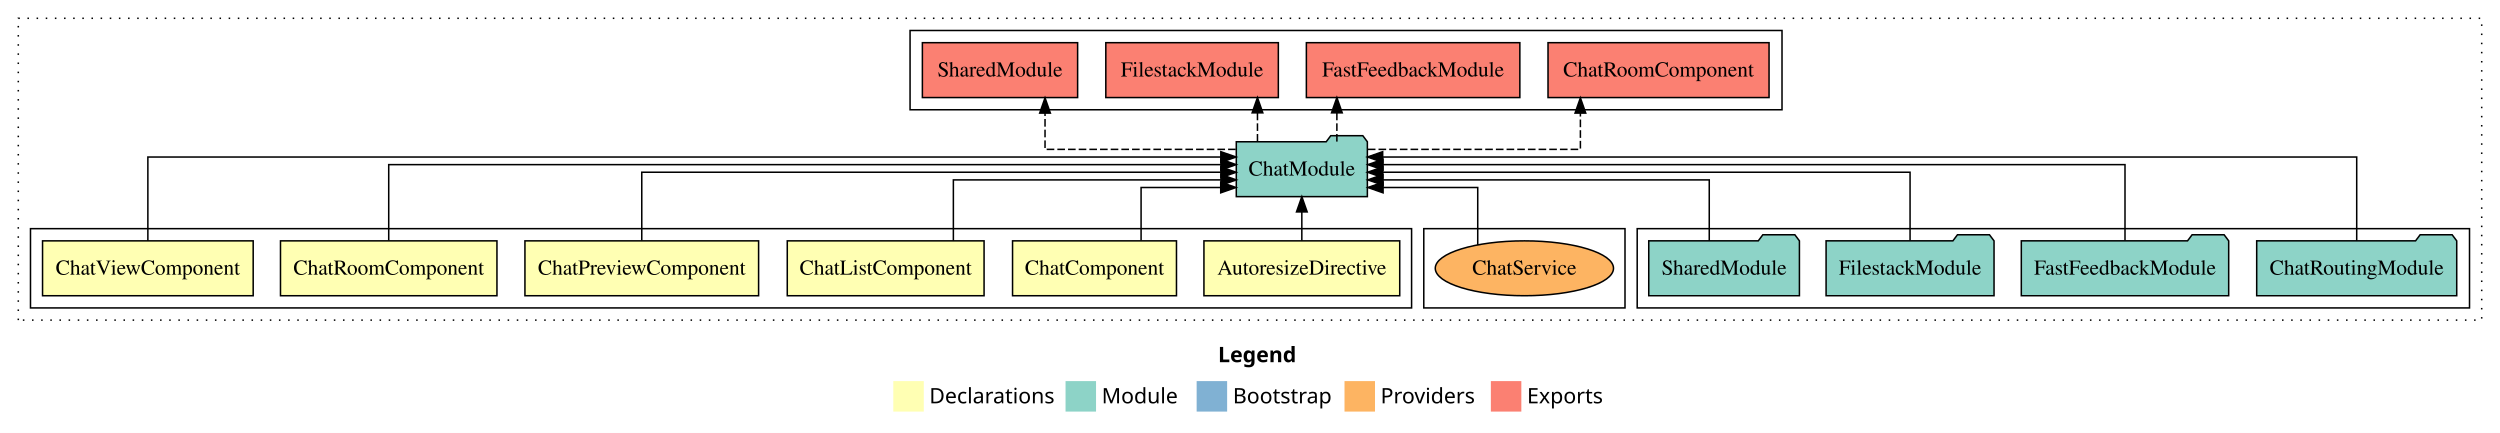
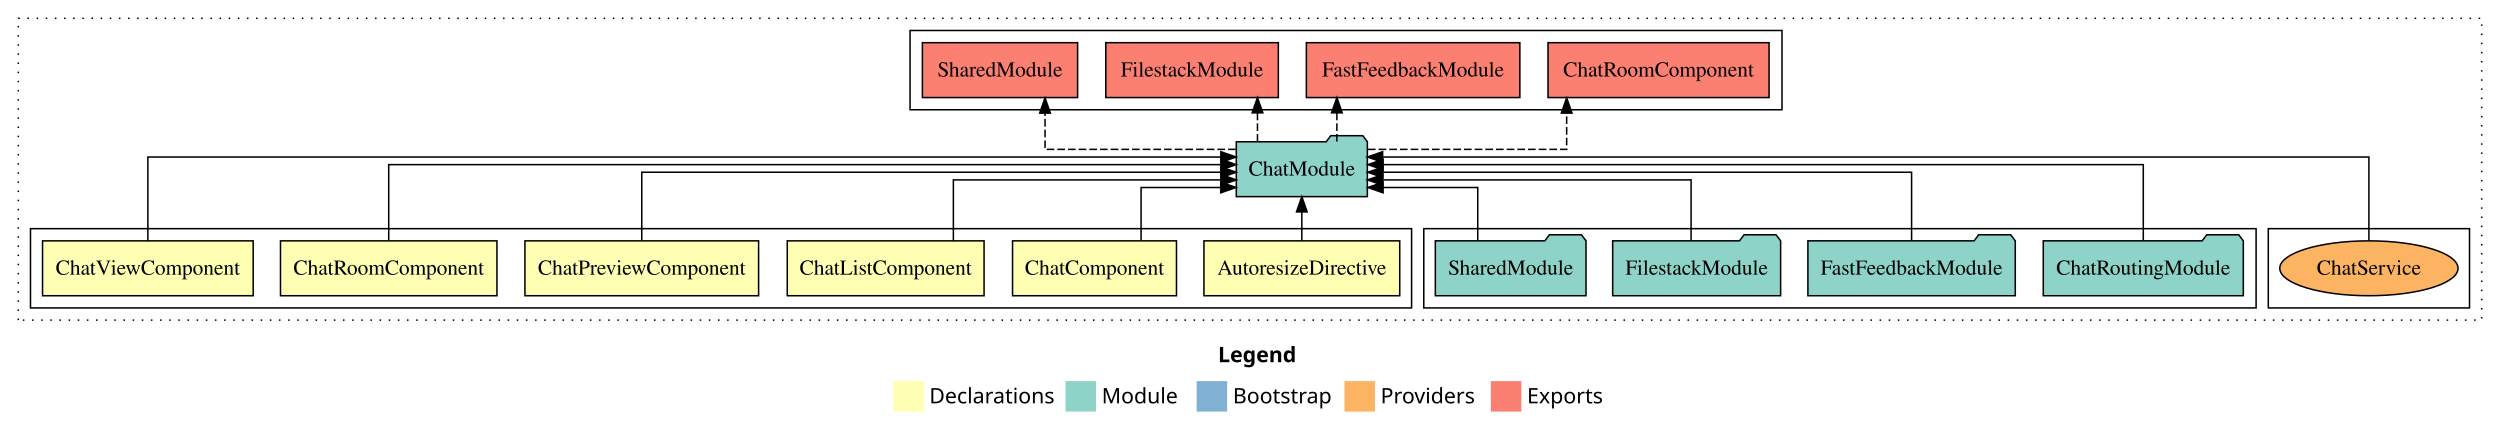
<svg xmlns="http://www.w3.org/2000/svg" width="1640pt" height="284pt" viewBox="0.00 0.00 1640.00 284.00">
  <g id="graph0" class="graph" transform="scale(1 1) rotate(0) translate(4 280)">
    <polygon fill="white" stroke="transparent" points="-4,4 -4,-280 1636,-280 1636,4 -4,4" />
    <text text-anchor="start" x="795.01" y="-42.4" font-family="sans-serif" font-weight="bold" font-size="14.00">Legend</text>
    <polygon fill="#ffffb3" stroke="transparent" points="582,-10 582,-30 602,-30 602,-10 582,-10" />
    <text text-anchor="start" x="605.63" y="-15.4" font-family="sans-serif" font-size="14.00">  Declarations</text>
    <polygon fill="#8dd3c7" stroke="transparent" points="695,-10 695,-30 715,-30 715,-10 695,-10" />
    <text text-anchor="start" x="718.73" y="-15.4" font-family="sans-serif" font-size="14.00">  Module</text>
    <polygon fill="#80b1d3" stroke="transparent" points="781,-10 781,-30 801,-30 801,-10 781,-10" />
    <text text-anchor="start" x="804.78" y="-15.4" font-family="sans-serif" font-size="14.00">  Bootstrap</text>
    <polygon fill="#fdb462" stroke="transparent" points="878,-10 878,-30 898,-30 898,-10 878,-10" />
    <text text-anchor="start" x="901.67" y="-15.4" font-family="sans-serif" font-size="14.00">  Providers</text>
    <polygon fill="#fb8072" stroke="transparent" points="974,-10 974,-30 994,-30 994,-10 974,-10" />
    <text text-anchor="start" x="997.73" y="-15.4" font-family="sans-serif" font-size="14.00">  Exports</text>
    <g id="clust1" class="cluster">
      <polygon fill="none" stroke="black" stroke-dasharray="1,5" points="8,-70 8,-268 1624,-268 1624,-70 8,-70" />
    </g>
+     <g id="clust12" class="cluster">
+       <polygon fill="none" stroke="black" points="1484,-78 1484,-130 1616,-130 1616,-78 1484,-78" />
+     </g>
+     <g id="clust10" class="cluster">
+       <polygon fill="none" stroke="black" points="593,-208 593,-260 1165,-260 1165,-208 593,-208" />
+     </g>
    <g id="clust9" class="cluster">
-       <polygon fill="none" stroke="black" points="1070,-78 1070,-130 1616,-130 1616,-78 1070,-78" />
-     </g>
-     <g id="clust12" class="cluster">
-       <polygon fill="none" stroke="black" points="930,-78 930,-130 1062,-130 1062,-78 930,-78" />
+       <polygon fill="none" stroke="black" points="930,-78 930,-130 1476,-130 1476,-78 930,-78" />
    </g>
    <g id="clust2" class="cluster">
      <polygon fill="none" stroke="black" points="16,-78 16,-130 922,-130 922,-78 16,-78" />
-     </g>
-     <g id="clust10" class="cluster">
-       <polygon fill="none" stroke="black" points="593,-208 593,-260 1165,-260 1165,-208 593,-208" />
    </g>
    <g id="node1" class="node">
      <polygon fill="#ffffb3" stroke="black" points="914.22,-122 785.78,-122 785.78,-86 914.22,-86 914.22,-122" />
      <text text-anchor="middle" x="850" y="-99.8" font-family="Times,serif" font-size="14.00">AutoresizeDirective</text>
    </g>
    <g id="node7" class="node">
      <polygon fill="#8dd3c7" stroke="black" points="892.99,-187 889.99,-191 868.99,-191 865.99,-187 807.01,-187 807.01,-151 892.99,-151 892.99,-187" />
      <text text-anchor="middle" x="850" y="-164.8" font-family="Times,serif" font-size="14.00">ChatModule</text>
    </g>
    <g id="edge1" class="edge">
      <path fill="none" stroke="black" d="M850,-122.11C850,-122.11 850,-140.99 850,-140.99" />
      <polygon fill="black" stroke="black" points="846.5,-140.99 850,-150.99 853.5,-140.99 846.5,-140.99" />
    </g>
    <g id="node2" class="node">
      <polygon fill="#ffffb3" stroke="black" points="767.77,-122 660.23,-122 660.23,-86 767.77,-86 767.77,-122" />
      <text text-anchor="middle" x="714" y="-99.8" font-family="Times,serif" font-size="14.00">ChatComponent</text>
    </g>
    <g id="edge2" class="edge">
      <path fill="none" stroke="black" d="M744.55,-122.24C744.55,-137.57 744.55,-157 744.55,-157 744.55,-157 796.8,-157 796.8,-157" />
      <polygon fill="black" stroke="black" points="796.8,-160.5 806.8,-157 796.8,-153.5 796.8,-160.5" />
    </g>
    <g id="node3" class="node">
      <polygon fill="#ffffb3" stroke="black" points="641.55,-122 512.45,-122 512.45,-86 641.55,-86 641.55,-122" />
      <text text-anchor="middle" x="577" y="-99.8" font-family="Times,serif" font-size="14.00">ChatListComponent</text>
    </g>
    <g id="edge3" class="edge">
      <path fill="none" stroke="black" d="M621.41,-122.03C621.41,-139.06 621.41,-162 621.41,-162 621.41,-162 797,-162 797,-162" />
      <polygon fill="black" stroke="black" points="797,-165.5 807,-162 797,-158.5 797,-165.5" />
    </g>
    <g id="node4" class="node">
      <polygon fill="#ffffb3" stroke="black" points="493.64,-122 340.36,-122 340.36,-86 493.64,-86 493.64,-122" />
      <text text-anchor="middle" x="417" y="-99.8" font-family="Times,serif" font-size="14.00">ChatPreviewComponent</text>
    </g>
    <g id="edge4" class="edge">
      <path fill="none" stroke="black" d="M417,-122.22C417,-140.83 417,-167 417,-167 417,-167 796.9,-167 796.9,-167" />
      <polygon fill="black" stroke="black" points="796.9,-170.5 806.9,-167 796.9,-163.5 796.9,-170.5" />
    </g>
    <g id="node5" class="node">
      <polygon fill="#ffffb3" stroke="black" points="322,-122 180,-122 180,-86 322,-86 322,-122" />
      <text text-anchor="middle" x="251" y="-99.8" font-family="Times,serif" font-size="14.00">ChatRoomComponent</text>
    </g>
    <g id="edge5" class="edge">
      <path fill="none" stroke="black" d="M251,-122.22C251,-142.37 251,-172 251,-172 251,-172 796.92,-172 796.92,-172" />
      <polygon fill="black" stroke="black" points="796.92,-175.5 806.92,-172 796.92,-168.5 796.92,-175.5" />
    </g>
    <g id="node6" class="node">
      <polygon fill="#ffffb3" stroke="black" points="162.09,-122 23.91,-122 23.91,-86 162.09,-86 162.09,-122" />
      <text text-anchor="middle" x="93" y="-99.8" font-family="Times,serif" font-size="14.00">ChatViewComponent</text>
    </g>
    <g id="edge6" class="edge">
      <path fill="none" stroke="black" d="M93,-122.04C93,-143.66 93,-177 93,-177 93,-177 796.86,-177 796.86,-177" />
      <polygon fill="black" stroke="black" points="796.86,-180.5 806.86,-177 796.86,-173.5 796.86,-180.5" />
    </g>
    <g id="node12" class="node">
      <polygon fill="#fb8072" stroke="black" points="1156.5,-252 1011.5,-252 1011.5,-216 1156.5,-216 1156.5,-252" />
      <text text-anchor="middle" x="1084" y="-229.8" font-family="Times,serif" font-size="14.00">ChatRoomComponent </text>
    </g>
    <g id="edge11" class="edge">
-       <path fill="none" stroke="black" stroke-dasharray="5,2" d="M893.31,-182C947.35,-182 1032.74,-182 1032.74,-182 1032.74,-182 1032.74,-205.81 1032.74,-205.81" />
-       <polygon fill="black" stroke="black" points="1029.24,-205.81 1032.74,-215.81 1036.24,-205.81 1029.24,-205.81" />
+       <path fill="none" stroke="black" stroke-dasharray="5,2" d="M893.39,-182C944.85,-182 1023.73,-182 1023.73,-182 1023.73,-182 1023.73,-205.81 1023.73,-205.81" />
+       <polygon fill="black" stroke="black" points="1020.23,-205.81 1023.73,-215.81 1027.23,-205.81 1020.23,-205.81" />
    </g>
    <g id="node13" class="node">
      <polygon fill="#fb8072" stroke="black" points="993.02,-252 852.98,-252 852.98,-216 993.02,-216 993.02,-252" />
      <text text-anchor="middle" x="923" y="-229.8" font-family="Times,serif" font-size="14.00">FastFeedbackModule </text>
    </g>
    <g id="edge12" class="edge">
      <path fill="none" stroke="black" stroke-dasharray="5,2" d="M872.99,-187.11C872.99,-187.11 872.99,-205.99 872.99,-205.99" />
      <polygon fill="black" stroke="black" points="869.49,-205.99 872.99,-215.99 876.49,-205.99 869.49,-205.99" />
    </g>
    <g id="node14" class="node">
      <polygon fill="#fb8072" stroke="black" points="834.59,-252 721.41,-252 721.41,-216 834.59,-216 834.59,-252" />
      <text text-anchor="middle" x="778" y="-229.8" font-family="Times,serif" font-size="14.00">FilestackModule </text>
    </g>
    <g id="edge13" class="edge">
      <path fill="none" stroke="black" stroke-dasharray="5,2" d="M820.9,-187.11C820.9,-187.11 820.9,-205.99 820.9,-205.99" />
      <polygon fill="black" stroke="black" points="817.4,-205.99 820.9,-215.99 824.4,-205.99 817.4,-205.99" />
    </g>
    <g id="node15" class="node">
      <polygon fill="#fb8072" stroke="black" points="702.92,-252 601.08,-252 601.08,-216 702.92,-216 702.92,-252" />
      <text text-anchor="middle" x="652" y="-229.8" font-family="Times,serif" font-size="14.00">SharedModule </text>
    </g>
    <g id="edge14" class="edge">
      <path fill="none" stroke="black" stroke-dasharray="5,2" d="M806.62,-182C756.7,-182 681.54,-182 681.54,-182 681.54,-182 681.54,-205.81 681.54,-205.81" />
      <polygon fill="black" stroke="black" points="678.04,-205.81 681.54,-215.81 685.04,-205.81 678.04,-205.81" />
    </g>
    <g id="node8" class="node">
-       <polygon fill="#8dd3c7" stroke="black" points="1607.61,-122 1604.61,-126 1583.61,-126 1580.61,-122 1476.39,-122 1476.39,-86 1607.61,-86 1607.61,-122" />
-       <text text-anchor="middle" x="1542" y="-99.8" font-family="Times,serif" font-size="14.00">ChatRoutingModule</text>
+       <polygon fill="#8dd3c7" stroke="black" points="1467.61,-122 1464.61,-126 1443.61,-126 1440.61,-122 1336.39,-122 1336.39,-86 1467.61,-86 1467.61,-122" />
+       <text text-anchor="middle" x="1402" y="-99.8" font-family="Times,serif" font-size="14.00">ChatRoutingModule</text>
    </g>
    <g id="edge7" class="edge">
-       <path fill="none" stroke="black" d="M1542,-122.04C1542,-143.66 1542,-177 1542,-177 1542,-177 903.03,-177 903.03,-177" />
-       <polygon fill="black" stroke="black" points="903.03,-173.5 893.03,-177 903.03,-180.5 903.03,-173.5" />
+       <path fill="none" stroke="black" d="M1402,-122.22C1402,-142.37 1402,-172 1402,-172 1402,-172 903.31,-172 903.31,-172" />
+       <polygon fill="black" stroke="black" points="903.31,-168.5 893.31,-172 903.31,-175.5 903.31,-168.5" />
    </g>
    <g id="node9" class="node">
-       <polygon fill="#8dd3c7" stroke="black" points="1458.02,-122 1455.02,-126 1434.02,-126 1431.02,-122 1321.98,-122 1321.98,-86 1458.02,-86 1458.02,-122" />
-       <text text-anchor="middle" x="1390" y="-99.8" font-family="Times,serif" font-size="14.00">FastFeedbackModule</text>
+       <polygon fill="#8dd3c7" stroke="black" points="1318.02,-122 1315.02,-126 1294.02,-126 1291.02,-122 1181.98,-122 1181.98,-86 1318.02,-86 1318.02,-122" />
+       <text text-anchor="middle" x="1250" y="-99.8" font-family="Times,serif" font-size="14.00">FastFeedbackModule</text>
    </g>
    <g id="edge8" class="edge">
-       <path fill="none" stroke="black" d="M1390,-122.22C1390,-142.37 1390,-172 1390,-172 1390,-172 903.28,-172 903.28,-172" />
-       <polygon fill="black" stroke="black" points="903.28,-168.5 893.28,-172 903.28,-175.5 903.28,-168.5" />
+       <path fill="none" stroke="black" d="M1250,-122.22C1250,-140.83 1250,-167 1250,-167 1250,-167 903.19,-167 903.19,-167" />
+       <polygon fill="black" stroke="black" points="903.19,-163.5 893.19,-167 903.19,-170.5 903.19,-163.5" />
    </g>
    <g id="node10" class="node">
-       <polygon fill="#8dd3c7" stroke="black" points="1304.09,-122 1301.09,-126 1280.09,-126 1277.09,-122 1193.91,-122 1193.91,-86 1304.09,-86 1304.09,-122" />
-       <text text-anchor="middle" x="1249" y="-99.8" font-family="Times,serif" font-size="14.00">FilestackModule</text>
+       <polygon fill="#8dd3c7" stroke="black" points="1164.09,-122 1161.09,-126 1140.09,-126 1137.09,-122 1053.91,-122 1053.91,-86 1164.09,-86 1164.09,-122" />
+       <text text-anchor="middle" x="1109" y="-99.8" font-family="Times,serif" font-size="14.00">FilestackModule</text>
    </g>
    <g id="edge9" class="edge">
-       <path fill="none" stroke="black" d="M1249,-122.22C1249,-140.83 1249,-167 1249,-167 1249,-167 903.08,-167 903.08,-167" />
-       <polygon fill="black" stroke="black" points="903.08,-163.5 893.08,-167 903.08,-170.5 903.08,-163.5" />
+       <path fill="none" stroke="black" d="M1105.35,-122.03C1105.35,-139.06 1105.35,-162 1105.35,-162 1105.35,-162 903.03,-162 903.03,-162" />
+       <polygon fill="black" stroke="black" points="903.03,-158.5 893.03,-162 903.03,-165.5 903.03,-158.5" />
    </g>
    <g id="node11" class="node">
-       <polygon fill="#8dd3c7" stroke="black" points="1176.42,-122 1173.42,-126 1152.42,-126 1149.42,-122 1077.58,-122 1077.58,-86 1176.42,-86 1176.42,-122" />
-       <text text-anchor="middle" x="1127" y="-99.8" font-family="Times,serif" font-size="14.00">SharedModule</text>
+       <polygon fill="#8dd3c7" stroke="black" points="1036.42,-122 1033.42,-126 1012.42,-126 1009.42,-122 937.58,-122 937.58,-86 1036.42,-86 1036.42,-122" />
+       <text text-anchor="middle" x="987" y="-99.8" font-family="Times,serif" font-size="14.00">SharedModule</text>
    </g>
    <g id="edge10" class="edge">
-       <path fill="none" stroke="black" d="M1117.27,-122.03C1117.27,-139.06 1117.27,-162 1117.27,-162 1117.27,-162 903.24,-162 903.24,-162" />
-       <polygon fill="black" stroke="black" points="903.24,-158.5 893.24,-162 903.24,-165.5 903.24,-158.5" />
+       <path fill="none" stroke="black" d="M965.4,-122.24C965.4,-137.57 965.4,-157 965.4,-157 965.4,-157 903.3,-157 903.3,-157" />
+       <polygon fill="black" stroke="black" points="903.3,-153.5 893.3,-157 903.3,-160.5 903.3,-153.5" />
    </g>
    <g id="node16" class="node">
-       <ellipse fill="#fdb462" stroke="black" cx="996" cy="-104" rx="58.46" ry="18" />
-       <text text-anchor="middle" x="996" y="-99.8" font-family="Times,serif" font-size="14.00">ChatService</text>
+       <ellipse fill="#fdb462" stroke="black" cx="1550" cy="-104" rx="58.46" ry="18" />
+       <text text-anchor="middle" x="1550" y="-99.8" font-family="Times,serif" font-size="14.00">ChatService</text>
    </g>
    <g id="edge15" class="edge">
-       <path fill="none" stroke="black" d="M965.39,-119.33C965.39,-134.98 965.39,-157 965.39,-157 965.39,-157 903.3,-157 903.3,-157" />
-       <polygon fill="black" stroke="black" points="903.3,-153.5 893.3,-157 903.3,-160.5 903.3,-153.5" />
+       <path fill="none" stroke="black" d="M1550,-122.04C1550,-143.66 1550,-177 1550,-177 1550,-177 903,-177 903,-177" />
+       <polygon fill="black" stroke="black" points="903,-173.5 893,-177 903,-180.5 903,-173.5" />
    </g>
  </g>
</svg>
